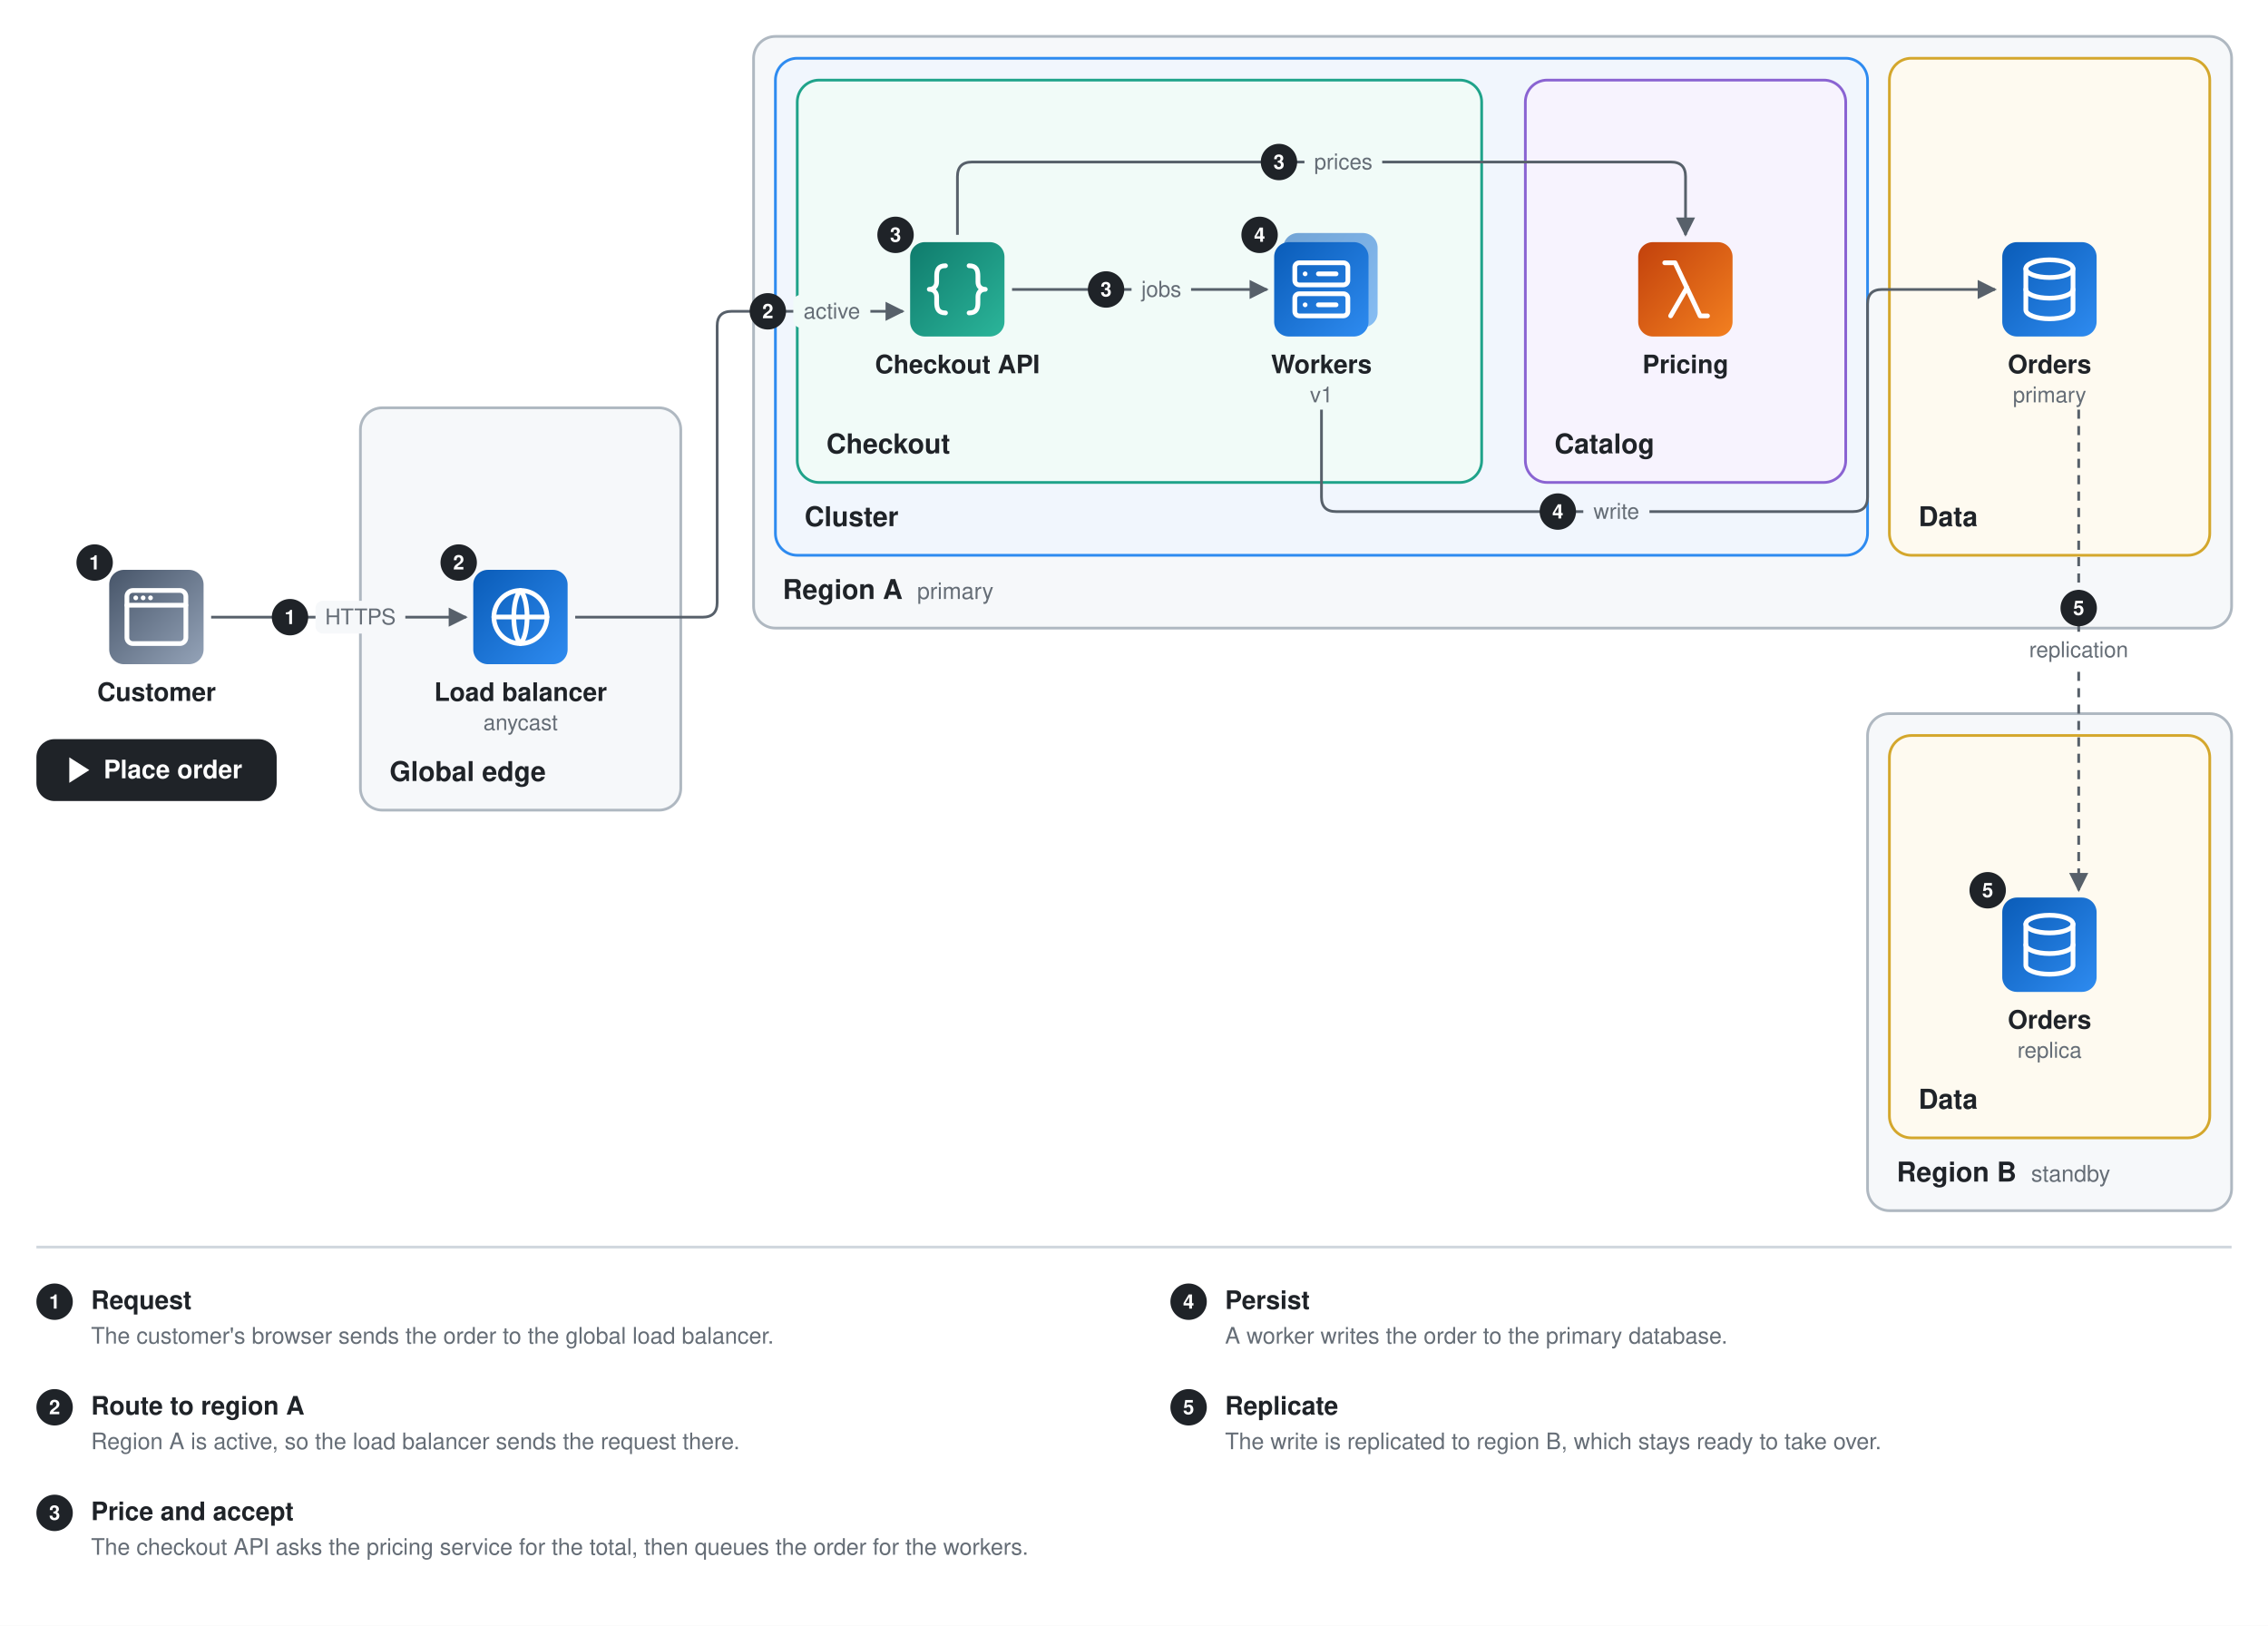
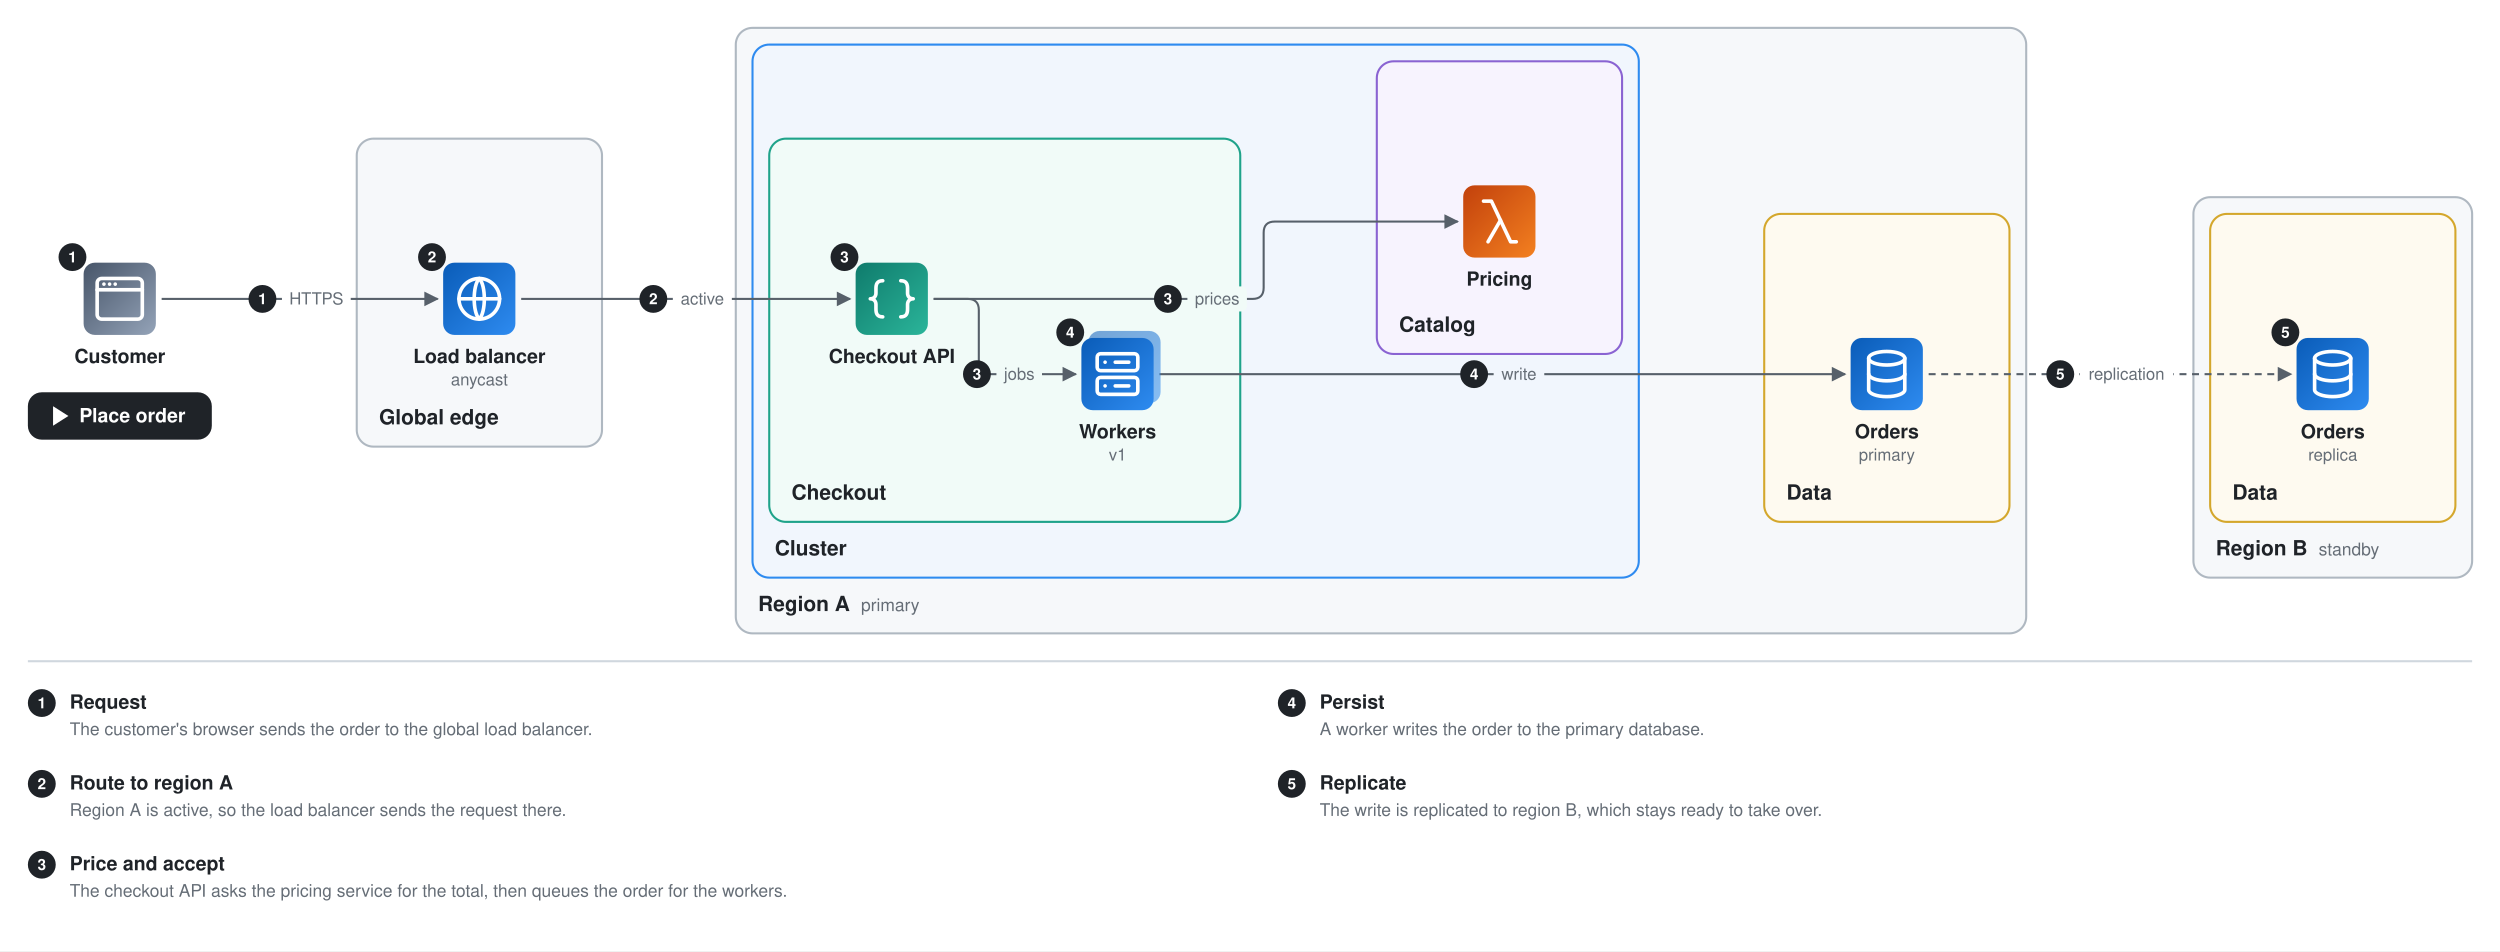
- <svg xmlns="http://www.w3.org/2000/svg" viewBox="-86 -159 1246 893" width="1246" height="893" font-family="-apple-system, BlinkMacSystemFont, 'Segoe UI', Helvetica, Arial, sans-serif" role="img" aria-labelledby="multi-region-checkout-flow-light-title" aria-describedby="multi-region-checkout-flow-light-desc">
+ <svg xmlns="http://www.w3.org/2000/svg" viewBox="-86 -159 1794 682.5" width="1794" height="682.5" font-family="-apple-system, BlinkMacSystemFont, 'Segoe UI', Helvetica, Arial, sans-serif" role="img" aria-labelledby="multi-region-checkout-flow-light-title" aria-describedby="multi-region-checkout-flow-light-desc">
  <defs>
    <linearGradient id="tile-blue" x1="0" y1="0" x2="1" y2="1">
      <stop offset="0" stop-color="#0a5cb8" />
      <stop offset="1" stop-color="#2e8bf0" />
    </linearGradient>
    <linearGradient id="tile-orange" x1="0" y1="0" x2="1" y2="1">
      <stop offset="0" stop-color="#c2410c" />
      <stop offset="1" stop-color="#f38020" />
    </linearGradient>
    <linearGradient id="tile-slate" x1="0" y1="0" x2="1" y2="1">
      <stop offset="0" stop-color="#475569" />
      <stop offset="1" stop-color="#94a3b8" />
    </linearGradient>
    <linearGradient id="tile-teal" x1="0" y1="0" x2="1" y2="1">
      <stop offset="0" stop-color="#0f7b6c" />
      <stop offset="1" stop-color="#2bb59a" />
    </linearGradient>
  </defs>
-   <rect x="-86" y="-159" width="1246" height="893" fill="#ffffff" />
+   <rect x="-86" y="-159" width="1794" height="682.5" fill="#ffffff" />
  <g class="dg-body">
    <g class="grp" data-id="a/region" id="g-a_region">
-       <rect x="328" y="-139" width="812" height="325" rx="12" stroke-width="1.5" fill="#f6f8fa" stroke="#afb8c1" />
-       <text class="gtitle" x="344" y="170" font-size="15" font-weight="600" fill="#1f2328">Region A<tspan class="gsub" dx="8" font-size="12.5" font-weight="400" fill="#656d76">primary</tspan>
+       <rect x="442" y="-139" width="926" height="434.5" rx="12" stroke-width="1.5" fill="#f6f8fa" stroke="#afb8c1" />
+       <text class="gtitle" x="458" y="279.5" font-size="15" font-weight="600" fill="#1f2328">Region A<tspan class="gsub" dx="8" font-size="12.5" font-weight="400" fill="#656d76">primary</tspan>
      </text>
    </g>
    <g class="grp" data-id="b/region" id="g-b_region">
-       <rect x="940" y="233" width="200" height="273" rx="12" stroke-width="1.5" fill="#f6f8fa" stroke="#afb8c1" />
-       <text class="gtitle" x="956" y="490" font-size="15" font-weight="600" fill="#1f2328">Region B<tspan class="gsub" dx="8" font-size="12.5" font-weight="400" fill="#656d76">standby</tspan>
+       <rect x="1488" y="-17.5" width="200" height="273" rx="12" stroke-width="1.5" fill="#f6f8fa" stroke="#afb8c1" />
+       <text class="gtitle" x="1504" y="239.5" font-size="15" font-weight="600" fill="#1f2328">Region B<tspan class="gsub" dx="8" font-size="12.5" font-weight="400" fill="#656d76">standby</tspan>
      </text>
    </g>
    <g class="grp" data-id="edge" id="g-edge">
-       <rect x="112" y="65" width="176" height="221" rx="12" stroke-width="1.5" fill="#f6f8fa" stroke="#afb8c1" />
-       <text class="gtitle" x="128" y="270" font-size="15" font-weight="600" fill="#1f2328">Global edge</text>
+       <rect x="170" y="-59.5" width="176" height="221" rx="12" stroke-width="1.5" fill="#f6f8fa" stroke="#afb8c1" />
+       <text class="gtitle" x="186" y="145.5" font-size="15" font-weight="600" fill="#1f2328">Global edge</text>
    </g>
    <g class="grp" data-id="a/cluster" id="g-a_cluster">
-       <rect x="340" y="-127" width="600" height="273" rx="12" stroke-width="1.5" fill="#f1f6fd" stroke="#2e8bf0" />
-       <text class="gtitle" x="356" y="130" font-size="15" font-weight="600" fill="#1f2328">Cluster</text>
+       <rect x="454" y="-127" width="636" height="382.5" rx="12" stroke-width="1.5" fill="#f1f6fd" stroke="#2e8bf0" />
+       <text class="gtitle" x="470" y="239.5" font-size="15" font-weight="600" fill="#1f2328">Cluster</text>
    </g>
    <g class="grp" data-id="a/data" id="g-a_data">
-       <rect x="952" y="-127" width="176" height="273" rx="12" stroke-width="1.5" fill="#fefaf0" stroke="#d4a72c" />
-       <text class="gtitle" x="968" y="130" font-size="15" font-weight="600" fill="#1f2328">Data</text>
+       <rect x="1180" y="-5.5" width="176" height="221" rx="12" stroke-width="1.5" fill="#fefaf0" stroke="#d4a72c" />
+       <text class="gtitle" x="1196" y="199.5" font-size="15" font-weight="600" fill="#1f2328">Data</text>
    </g>
    <g class="grp" data-id="b/data" id="g-b_data">
-       <rect x="952" y="245" width="176" height="221" rx="12" stroke-width="1.5" fill="#fefaf0" stroke="#d4a72c" />
-       <text class="gtitle" x="968" y="450" font-size="15" font-weight="600" fill="#1f2328">Data</text>
+       <rect x="1500" y="-5.5" width="176" height="221" rx="12" stroke-width="1.5" fill="#fefaf0" stroke="#d4a72c" />
+       <text class="gtitle" x="1516" y="199.5" font-size="15" font-weight="600" fill="#1f2328">Data</text>
    </g>
    <g class="grp" data-id="a/checkout" id="g-a_checkout">
-       <rect x="352" y="-115" width="376" height="221" rx="12" stroke-width="1.5" fill="#f1fbf8" stroke="#1fa38a" />
-       <text class="gtitle" x="368" y="90" font-size="15" font-weight="600" fill="#1f2328">Checkout</text>
+       <rect x="466" y="-59.5" width="338" height="275" rx="12" stroke-width="1.5" fill="#f1fbf8" stroke="#1fa38a" />
+       <text class="gtitle" x="482" y="199.5" font-size="15" font-weight="600" fill="#1f2328">Checkout</text>
    </g>
    <g class="grp" data-id="a/catalog" id="g-a_catalog">
-       <rect x="752" y="-115" width="176" height="221" rx="12" stroke-width="1.5" fill="#f7f3fe" stroke="#8a63d2" />
-       <text class="gtitle" x="768" y="90" font-size="15" font-weight="600" fill="#1f2328">Catalog</text>
+       <rect x="902" y="-115" width="176" height="210" rx="12" stroke-width="1.5" fill="#f7f3fe" stroke="#8a63d2" />
+       <text class="gtitle" x="918" y="79" font-size="15" font-weight="600" fill="#1f2328">Catalog</text>
    </g>
    <g class="edge" id="e-user-_lb" data-id="user-&gt;lb" data-from="user" data-to="lb">
-       <path class="base" d="M30 180 L170 180" fill="none" stroke-width="1.5" stroke="#57606a" />
-       <path class="head" d="M171 180L160.5 185.25L160.5 174.75z" fill="#57606a" />
+       <path class="base" d="M30 55.5 L228 55.5" fill="none" stroke-width="1.5" stroke="#57606a" />
+       <path class="head" d="M229 55.5L218.5 60.75L218.5 50.25z" fill="#57606a" />
    </g>
    <g class="edge" id="e-lb-_a_api" data-id="lb-&gt;a/api" data-from="lb" data-to="a/api">
-       <path class="base" d="M230 180 L300 180 Q308 180 308 172 L308 20 Q308 12 316 12 L410 12" fill="none" stroke-width="1.5" stroke="#57606a" />
-       <path class="head" d="M411 12L400.5 17.25L400.5 6.75z" fill="#57606a" />
+       <path class="base" d="M288 55.5 L524 55.5" fill="none" stroke-width="1.5" stroke="#57606a" />
+       <path class="head" d="M525 55.5L514.5 60.75L514.5 50.25z" fill="#57606a" />
    </g>
    <g class="edge" id="e-a_db-_b_db" data-id="a/db-&gt;b/db" data-from="a/db" data-to="b/db">
-       <path class="base" d="M1056 66 L1056 330" fill="none" stroke-width="1.5" stroke-dasharray="5 4" stroke="#57606a" />
-       <path class="head" d="M1056 331L1050.75 320.5L1061.25 320.5z" fill="#57606a" />
+       <path class="base" d="M1298 109.5 L1558 109.5" fill="none" stroke-width="1.5" stroke-dasharray="5 4" stroke="#57606a" />
+       <path class="head" d="M1559 109.5L1548.5 114.75L1548.5 104.25z" fill="#57606a" />
    </g>
    <g class="edge" id="e-a_api-_a_worker" data-id="a/api-&gt;a/worker" data-from="a/api" data-to="a/worker">
-       <path class="base" d="M470 0 L610 0" fill="none" stroke-width="1.5" stroke="#57606a" />
-       <path class="head" d="M611 0L600.5 5.25L600.5 -5.25z" fill="#57606a" />
+       <path class="base" d="M584 55.5 L608.4 55.5 Q616.4 55.5 616.4 63.5 L616.4 101.5 Q616.4 109.5 624.4 109.5 L686 109.5" fill="none" stroke-width="1.5" stroke="#57606a" />
+       <path class="head" d="M687 109.5L676.5 114.75L676.5 104.25z" fill="#57606a" />
    </g>
    <g class="edge" id="e-a_api-_a_prices" data-id="a/api-&gt;a/prices" data-from="a/api" data-to="a/prices">
-       <path class="base" d="M440 -30 L440 -62 Q440 -70 448 -70 L832 -70 Q840 -70 840 -62 L840 -30" fill="none" stroke-width="1.5" stroke="#57606a" />
-       <path class="head" d="M840 -29L834.75 -39.5L845.25 -39.5z" fill="#57606a" />
+       <path class="base" d="M584 55.5 L812.8 55.5 Q820.8 55.5 820.8 47.5 L820.8 8 Q820.8 0 828.8 0 L960 0" fill="none" stroke-width="1.5" stroke="#57606a" />
+       <path class="head" d="M961 0L950.5 5.25L950.5 -5.25z" fill="#57606a" />
    </g>
    <g class="edge" id="e-a_worker-_a_db" data-id="a/worker-&gt;a/db" data-from="a/worker" data-to="a/db">
-       <path class="base" d="M640 66 L640 114 Q640 122 648 122 L932 122 Q940 122 940 114 L940 8 Q940 0 948 0 L1010 0" fill="none" stroke-width="1.5" stroke="#57606a" />
-       <path class="head" d="M1011 0L1000.5 5.25L1000.5 -5.25z" fill="#57606a" />
+       <path class="base" d="M746 109.5 L1238 109.5" fill="none" stroke-width="1.5" stroke="#57606a" />
+       <path class="head" d="M1239 109.5L1228.5 114.75L1228.5 104.25z" fill="#57606a" />
    </g>
    <g class="labels">
      <g class="elab" data-edge="user-&gt;lb">
-         <rect x="87.33" y="171" width="49.35" height="18" rx="4" fill="#f6f8fa" />
-         <text class="elabel" x="112" y="184" font-size="12" text-anchor="middle" fill="#656d76">HTTPS</text>
-         <g data-badges="checkout">
-           <rect class="badge" x="63.33" y="170" width="20" height="20" rx="10" fill="#1f2328" />
-           <text class="badget" x="73.33" y="183.8" font-size="11" font-weight="600" text-anchor="middle" fill="#ffffff">1</text>
+         <rect x="116.33" y="46.5" width="49.35" height="18" rx="4" fill="#ffffff" />
+         <text class="elabel" x="141" y="59.5" font-size="12" text-anchor="middle" fill="#656d76">HTTPS</text>
+         <g data-badges="checkout">
+           <rect class="badge" x="92.33" y="45.5" width="20" height="20" rx="10" fill="#1f2328" />
+           <text class="badget" x="102.33" y="59.3" font-size="11" font-weight="600" text-anchor="middle" fill="#ffffff">1</text>
        </g>
      </g>
      <g class="elab" data-edge="lb-&gt;a/api">
-         <rect x="349.83" y="3" width="42.34" height="18" rx="4" fill="#f1fbf8" />
-         <text class="elabel" x="371" y="16" font-size="12" text-anchor="middle" fill="#656d76">active</text>
-         <g data-badges="checkout">
-           <rect class="badge" x="325.83" y="2" width="20" height="20" rx="10" fill="#1f2328" />
-           <text class="badget" x="335.83" y="15.8" font-size="11" font-weight="600" text-anchor="middle" fill="#ffffff">2</text>
+         <rect x="396.83" y="46.5" width="42.34" height="18" rx="4" fill="#ffffff" />
+         <text class="elabel" x="418" y="59.5" font-size="12" text-anchor="middle" fill="#656d76">active</text>
+         <g data-badges="checkout">
+           <rect class="badge" x="372.83" y="45.5" width="20" height="20" rx="10" fill="#1f2328" />
+           <text class="badget" x="382.83" y="59.3" font-size="11" font-weight="600" text-anchor="middle" fill="#ffffff">2</text>
        </g>
      </g>
      <g class="elab" data-edge="a/db-&gt;b/db">
-         <rect x="1022.46" y="189" width="67.07" height="18" rx="4" fill="#ffffff" />
-         <text class="elabel" x="1056" y="202" font-size="12" text-anchor="middle" fill="#656d76">replication</text>
-         <g data-badges="checkout">
-           <rect class="badge" x="1046" y="165" width="20" height="20" rx="10" fill="#1f2328" />
-           <text class="badget" x="1056" y="178.8" font-size="11" font-weight="600" text-anchor="middle" fill="#ffffff">5</text>
+         <rect x="1406.46" y="100.5" width="67.07" height="18" rx="4" fill="#ffffff" />
+         <text class="elabel" x="1440" y="113.5" font-size="12" text-anchor="middle" fill="#656d76">replication</text>
+         <g data-badges="checkout">
+           <rect class="badge" x="1382.46" y="99.5" width="20" height="20" rx="10" fill="#1f2328" />
+           <text class="badget" x="1392.46" y="113.3" font-size="11" font-weight="600" text-anchor="middle" fill="#ffffff">5</text>
        </g>
      </g>
      <g class="elab" data-edge="a/api-&gt;a/worker">
-         <rect x="535.65" y="-9" width="32.7" height="18" rx="4" fill="#f1fbf8" />
-         <text class="elabel" x="552" y="4" font-size="12" text-anchor="middle" fill="#656d76">jobs</text>
-         <g data-badges="checkout">
-           <rect class="badge" x="511.65" y="-10" width="20" height="20" rx="10" fill="#1f2328" />
-           <text class="badget" x="521.65" y="3.8" font-size="11" font-weight="600" text-anchor="middle" fill="#ffffff">3</text>
+         <rect x="629.04" y="100.5" width="32.7" height="18" rx="4" fill="#f1fbf8" />
+         <text class="elabel" x="645.4" y="113.5" font-size="12" text-anchor="middle" fill="#656d76">jobs</text>
+         <g data-badges="checkout">
+           <rect class="badge" x="605.04" y="99.5" width="20" height="20" rx="10" fill="#1f2328" />
+           <text class="badget" x="615.04" y="113.3" font-size="11" font-weight="600" text-anchor="middle" fill="#ffffff">3</text>
        </g>
      </g>
      <g class="elab" data-edge="a/api-&gt;a/prices">
-         <rect x="630.64" y="-79" width="42.72" height="18" rx="4" fill="#f1fbf8" />
-         <text class="elabel" x="652" y="-66" font-size="12" text-anchor="middle" fill="#656d76">prices</text>
-         <g data-badges="checkout">
-           <rect class="badge" x="606.64" y="-80" width="20" height="20" rx="10" fill="#1f2328" />
-           <text class="badget" x="616.64" y="-66.2" font-size="11" font-weight="600" text-anchor="middle" fill="#ffffff">3</text>
+         <rect x="766.08" y="46.5" width="42.72" height="18" rx="4" fill="#f1fbf8" />
+         <text class="elabel" x="787.44" y="59.5" font-size="12" text-anchor="middle" fill="#656d76">prices</text>
+         <g data-badges="checkout">
+           <rect class="badge" x="742.08" y="45.5" width="20" height="20" rx="10" fill="#1f2328" />
+           <text class="badget" x="752.08" y="59.3" font-size="11" font-weight="600" text-anchor="middle" fill="#ffffff">3</text>
        </g>
      </g>
      <g class="elab" data-edge="a/worker-&gt;a/db">
-         <rect x="783.84" y="113" width="36.33" height="18" rx="4" fill="#f1f6fd" />
-         <text class="elabel" x="802" y="126" font-size="12" text-anchor="middle" fill="#656d76">write</text>
-         <g data-badges="checkout">
-           <rect class="badge" x="759.84" y="112" width="20" height="20" rx="10" fill="#1f2328" />
-           <text class="badget" x="769.84" y="125.8" font-size="11" font-weight="600" text-anchor="middle" fill="#ffffff">4</text>
+         <rect x="985.84" y="100.5" width="36.33" height="18" rx="4" fill="#f1f6fd" />
+         <text class="elabel" x="1004" y="113.5" font-size="12" text-anchor="middle" fill="#656d76">write</text>
+         <g data-badges="checkout">
+           <rect class="badge" x="961.84" y="99.5" width="20" height="20" rx="10" fill="#1f2328" />
+           <text class="badget" x="971.84" y="113.3" font-size="11" font-weight="600" text-anchor="middle" fill="#ffffff">4</text>
        </g>
      </g>
    </g>
    <g class="node" id="n-a_api" data-id="a/api">
-       <g class="tile" transform="translate(414 -26) scale(0.81)">
+       <g class="tile" transform="translate(528 29.5) scale(0.81)">
        <rect width="64" height="64" rx="10" fill="url(#tile-teal)" />
        <g class="glyph" fill="none" stroke="#fff" stroke-width="3.2" stroke-linecap="round" stroke-linejoin="round">
          <path d="M24 16c-5 0-6 3-6 7v4c0 3-2 5-5 5 3 0 5 2 5 5v4c0 4 1 7 6 7" />
          <path d="M40 16c5 0 6 3 6 7v4c0 3 2 5 5 5-3 0-5 2-5 5v4c0 4-1 7-6 7" />
        </g>
      </g>
-       <text class="ntitle" x="440" y="46" font-size="14" font-weight="600" text-anchor="middle" fill="#1f2328">Checkout API</text>
-       <g data-badges="checkout">
-         <rect class="badge" x="396" y="-40" width="20" height="20" rx="10" fill="#1f2328" />
-         <text class="badget" x="406" y="-26.2" font-size="11" font-weight="600" text-anchor="middle" fill="#ffffff">3</text>
+       <text class="ntitle" x="554" y="101.5" font-size="14" font-weight="600" text-anchor="middle" fill="#1f2328">Checkout API</text>
+       <g data-badges="checkout">
+         <rect class="badge" x="510" y="15.5" width="20" height="20" rx="10" fill="#1f2328" />
+         <text class="badget" x="520" y="29.3" font-size="11" font-weight="600" text-anchor="middle" fill="#ffffff">3</text>
      </g>
    </g>
    <g class="node" id="n-a_worker" data-id="a/worker">
-       <g class="tile" transform="translate(619 -31) scale(0.81)" opacity=".55">
+       <g class="tile" transform="translate(695 78.5) scale(0.81)" opacity=".55">
        <rect width="64" height="64" rx="10" fill="url(#tile-blue)" />
        <g class="glyph" fill="none" stroke="#fff" stroke-width="3.2" stroke-linecap="round" stroke-linejoin="round">
          <rect x="14" y="14" width="36" height="15" rx="3" />
          <rect x="14" y="35" width="36" height="15" rx="3" />
          <path d="M21 21.5h.01M21 42.5h.01M30 21.5h12M30 42.5h12" />
        </g>
      </g>
-       <g class="tile" transform="translate(614 -26) scale(0.81)">
+       <g class="tile" transform="translate(690 83.5) scale(0.81)">
        <rect width="64" height="64" rx="10" fill="url(#tile-blue)" />
        <g class="glyph" fill="none" stroke="#fff" stroke-width="3.2" stroke-linecap="round" stroke-linejoin="round">
          <rect x="14" y="14" width="36" height="15" rx="3" />
          <rect x="14" y="35" width="36" height="15" rx="3" />
          <path d="M21 21.5h.01M21 42.5h.01M30 21.5h12M30 42.5h12" />
        </g>
      </g>
-       <text class="ntitle" x="640" y="46" font-size="14" font-weight="600" text-anchor="middle" fill="#1f2328">Workers</text>
-       <text class="nsub" x="640" y="62" font-size="12" text-anchor="middle" fill="#656d76">v1</text>
-       <g data-badges="checkout">
-         <rect class="badge" x="596" y="-40" width="20" height="20" rx="10" fill="#1f2328" />
-         <text class="badget" x="606" y="-26.2" font-size="11" font-weight="600" text-anchor="middle" fill="#ffffff">4</text>
+       <text class="ntitle" x="716" y="155.5" font-size="14" font-weight="600" text-anchor="middle" fill="#1f2328">Workers</text>
+       <text class="nsub" x="716" y="171.5" font-size="12" text-anchor="middle" fill="#656d76">v1</text>
+       <g data-badges="checkout">
+         <rect class="badge" x="672" y="69.5" width="20" height="20" rx="10" fill="#1f2328" />
+         <text class="badget" x="682" y="83.3" font-size="11" font-weight="600" text-anchor="middle" fill="#ffffff">4</text>
      </g>
    </g>
    <g class="node" id="n-a_prices" data-id="a/prices">
-       <g class="tile" transform="translate(814 -26) scale(0.81)">
+       <g class="tile" transform="translate(964 -26) scale(0.81)">
        <rect width="64" height="64" rx="10" fill="url(#tile-orange)" />
        <g class="glyph" fill="none" stroke="#fff" stroke-width="3.2" stroke-linecap="round" stroke-linejoin="round">
          <path d="M18 14h7l17 36h5" />
          <path d="M33 31 22 50" />
        </g>
      </g>
-       <text class="ntitle" x="840" y="46" font-size="14" font-weight="600" text-anchor="middle" fill="#1f2328">Pricing</text>
+       <text class="ntitle" x="990" y="46" font-size="14" font-weight="600" text-anchor="middle" fill="#1f2328">Pricing</text>
    </g>
    <g class="node" id="n-a_db" data-id="a/db">
-       <g class="tile" transform="translate(1014 -26) scale(0.81)">
+       <g class="tile" transform="translate(1242 83.5) scale(0.81)">
        <rect width="64" height="64" rx="10" fill="url(#tile-blue)" />
        <g class="glyph" fill="none" stroke="#fff" stroke-width="3.2" stroke-linecap="round" stroke-linejoin="round">
          <ellipse cx="32" cy="18" rx="16" ry="6" />
          <path d="M16 18v28c0 3.3 7.2 6 16 6s16-2.7 16-6V18" />
          <path d="M16 32c0 3.3 7.2 6 16 6s16-2.7 16-6" />
        </g>
      </g>
-       <text class="ntitle" x="1040" y="46" font-size="14" font-weight="600" text-anchor="middle" fill="#1f2328">Orders</text>
-       <text class="nsub" x="1040" y="62" font-size="12" text-anchor="middle" fill="#656d76">primary</text>
+       <text class="ntitle" x="1268" y="155.5" font-size="14" font-weight="600" text-anchor="middle" fill="#1f2328">Orders</text>
+       <text class="nsub" x="1268" y="171.5" font-size="12" text-anchor="middle" fill="#656d76">primary</text>
    </g>
    <g class="node" id="n-b_db" data-id="b/db">
-       <g class="tile" transform="translate(1014 334) scale(0.81)">
+       <g class="tile" transform="translate(1562 83.5) scale(0.81)">
        <rect width="64" height="64" rx="10" fill="url(#tile-blue)" />
        <g class="glyph" fill="none" stroke="#fff" stroke-width="3.2" stroke-linecap="round" stroke-linejoin="round">
          <ellipse cx="32" cy="18" rx="16" ry="6" />
          <path d="M16 18v28c0 3.3 7.2 6 16 6s16-2.7 16-6V18" />
          <path d="M16 32c0 3.3 7.2 6 16 6s16-2.7 16-6" />
        </g>
      </g>
-       <text class="ntitle" x="1040" y="406" font-size="14" font-weight="600" text-anchor="middle" fill="#1f2328">Orders</text>
-       <text class="nsub" x="1040" y="422" font-size="12" text-anchor="middle" fill="#656d76">replica</text>
-       <g data-badges="checkout">
-         <rect class="badge" x="996" y="320" width="20" height="20" rx="10" fill="#1f2328" />
-         <text class="badget" x="1006" y="333.8" font-size="11" font-weight="600" text-anchor="middle" fill="#ffffff">5</text>
+       <text class="ntitle" x="1588" y="155.5" font-size="14" font-weight="600" text-anchor="middle" fill="#1f2328">Orders</text>
+       <text class="nsub" x="1588" y="171.5" font-size="12" text-anchor="middle" fill="#656d76">replica</text>
+       <g data-badges="checkout">
+         <rect class="badge" x="1544" y="69.5" width="20" height="20" rx="10" fill="#1f2328" />
+         <text class="badget" x="1554" y="83.3" font-size="11" font-weight="600" text-anchor="middle" fill="#ffffff">5</text>
      </g>
    </g>
    <g class="node" id="n-lb" data-id="lb">
-       <g class="tile" transform="translate(174 154) scale(0.81)">
+       <g class="tile" transform="translate(232 29.5) scale(0.81)">
        <rect width="64" height="64" rx="10" fill="url(#tile-blue)" />
        <g class="glyph" fill="none" stroke="#fff" stroke-width="3.2" stroke-linecap="round" stroke-linejoin="round">
          <circle cx="32" cy="32" r="18" />
          <path d="M14 32h36M32 14c6 6 6 30 0 36M32 14c-6 6-6 30 0 36" />
        </g>
      </g>
-       <text class="ntitle" x="200" y="226" font-size="14" font-weight="600" text-anchor="middle" fill="#1f2328">Load balancer</text>
-       <text class="nsub" x="200" y="242" font-size="12" text-anchor="middle" fill="#656d76">anycast</text>
-       <g data-badges="checkout">
-         <rect class="badge" x="156" y="140" width="20" height="20" rx="10" fill="#1f2328" />
-         <text class="badget" x="166" y="153.8" font-size="11" font-weight="600" text-anchor="middle" fill="#ffffff">2</text>
+       <text class="ntitle" x="258" y="101.5" font-size="14" font-weight="600" text-anchor="middle" fill="#1f2328">Load balancer</text>
+       <text class="nsub" x="258" y="117.5" font-size="12" text-anchor="middle" fill="#656d76">anycast</text>
+       <g data-badges="checkout">
+         <rect class="badge" x="214" y="15.5" width="20" height="20" rx="10" fill="#1f2328" />
+         <text class="badget" x="224" y="29.3" font-size="11" font-weight="600" text-anchor="middle" fill="#ffffff">2</text>
      </g>
    </g>
    <g class="node" id="n-user" data-id="user">
-       <g class="tile" transform="translate(-26 154) scale(0.81)">
+       <g class="tile" transform="translate(-26 29.5) scale(0.81)">
        <rect width="64" height="64" rx="10" fill="url(#tile-slate)" />
        <g class="glyph" fill="none" stroke="#fff" stroke-width="3.2" stroke-linecap="round" stroke-linejoin="round">
          <rect x="12" y="14" width="40" height="36" rx="4" />
          <path d="M12 24h40M18 19h.01M23 19h.01M28 19h.01" />
        </g>
      </g>
-       <text class="ntitle" x="0" y="226" font-size="14" font-weight="600" text-anchor="middle" fill="#1f2328">Customer</text>
+       <text class="ntitle" x="0" y="101.5" font-size="14" font-weight="600" text-anchor="middle" fill="#1f2328">Customer</text>
      <g class="trigger" data-node="user" role="button" tabindex="0" aria-label="Place order: play Checkout request" data-plays="checkout">
-         <rect class="btnbg" x="-66" y="247" width="132" height="34" rx="10" fill="#1f2328" />
-         <path class="btnicon" d="M-47.93 257l11 7-11 7z" fill="#ffffff" />
-         <text class="btntext" x="9" y="268.5" font-size="14" font-weight="600" text-anchor="middle" fill="#ffffff">Place order</text>
-       </g>
-       <g data-badges="checkout">
-         <rect class="badge" x="-44" y="140" width="20" height="20" rx="10" fill="#1f2328" />
-         <text class="badget" x="-34" y="153.8" font-size="11" font-weight="600" text-anchor="middle" fill="#ffffff">1</text>
+         <rect class="btnbg" x="-66" y="122.5" width="132" height="34" rx="10" fill="#1f2328" />
+         <path class="btnicon" d="M-47.93 132.5l11 7-11 7z" fill="#ffffff" />
+         <text class="btntext" x="9" y="144" font-size="14" font-weight="600" text-anchor="middle" fill="#ffffff">Place order</text>
+       </g>
+       <g data-badges="checkout">
+         <rect class="badge" x="-44" y="15.5" width="20" height="20" rx="10" fill="#1f2328" />
+         <text class="badget" x="-34" y="29.3" font-size="11" font-weight="600" text-anchor="middle" fill="#ffffff">1</text>
      </g>
    </g>
  </g>
-   <line x1="-66" y1="526" x2="1140" y2="526" stroke-width="1.5" stroke="#d0d7de" />
-   <circle cx="-56" cy="556" r="10" fill="#1f2328" />
-   <text x="-56" y="559.8" font-size="11" font-weight="600" text-anchor="middle" fill="#ffffff">1</text>
-   <text x="-36" y="560" font-size="14" font-weight="600" fill="#1f2328">Request</text>
-   <text x="-36" y="579" font-size="12.5" fill="#656d76">The customer's browser sends the order to the global load balancer.</text>
-   <circle cx="-56" cy="614" r="10" fill="#1f2328" />
-   <text x="-56" y="617.8" font-size="11" font-weight="600" text-anchor="middle" fill="#ffffff">2</text>
-   <text x="-36" y="618" font-size="14" font-weight="600" fill="#1f2328">Route to region A</text>
-   <text x="-36" y="637" font-size="12.5" fill="#656d76">Region A is active, so the load balancer sends the request there.</text>
-   <circle cx="-56" cy="672" r="10" fill="#1f2328" />
-   <text x="-56" y="675.8" font-size="11" font-weight="600" text-anchor="middle" fill="#ffffff">3</text>
-   <text x="-36" y="676" font-size="14" font-weight="600" fill="#1f2328">Price and accept</text>
-   <text x="-36" y="695" font-size="12.5" fill="#656d76">The checkout API asks the pricing service for the total, then queues the order for the workers.</text>
-   <circle cx="567" cy="556" r="10" fill="#1f2328" />
-   <text x="567" y="559.8" font-size="11" font-weight="600" text-anchor="middle" fill="#ffffff">4</text>
-   <text x="587" y="560" font-size="14" font-weight="600" fill="#1f2328">Persist</text>
-   <text x="587" y="579" font-size="12.5" fill="#656d76">A worker writes the order to the primary database.</text>
-   <circle cx="567" cy="614" r="10" fill="#1f2328" />
-   <text x="567" y="617.8" font-size="11" font-weight="600" text-anchor="middle" fill="#ffffff">5</text>
-   <text x="587" y="618" font-size="14" font-weight="600" fill="#1f2328">Replicate</text>
-   <text x="587" y="637" font-size="12.5" fill="#656d76">The write is replicated to region B, which stays ready to take over.</text>
+   <line x1="-66" y1="315.5" x2="1688" y2="315.5" stroke-width="1.5" stroke="#d0d7de" />
+   <circle cx="-56" cy="345.5" r="10" fill="#1f2328" />
+   <text x="-56" y="349.3" font-size="11" font-weight="600" text-anchor="middle" fill="#ffffff">1</text>
+   <text x="-36" y="349.5" font-size="14" font-weight="600" fill="#1f2328">Request</text>
+   <text x="-36" y="368.5" font-size="12.5" fill="#656d76">The customer's browser sends the order to the global load balancer.</text>
+   <circle cx="-56" cy="403.5" r="10" fill="#1f2328" />
+   <text x="-56" y="407.3" font-size="11" font-weight="600" text-anchor="middle" fill="#ffffff">2</text>
+   <text x="-36" y="407.5" font-size="14" font-weight="600" fill="#1f2328">Route to region A</text>
+   <text x="-36" y="426.5" font-size="12.5" fill="#656d76">Region A is active, so the load balancer sends the request there.</text>
+   <circle cx="-56" cy="461.5" r="10" fill="#1f2328" />
+   <text x="-56" y="465.3" font-size="11" font-weight="600" text-anchor="middle" fill="#ffffff">3</text>
+   <text x="-36" y="465.5" font-size="14" font-weight="600" fill="#1f2328">Price and accept</text>
+   <text x="-36" y="484.5" font-size="12.5" fill="#656d76">The checkout API asks the pricing service for the total, then queues the order for the workers.</text>
+   <circle cx="841" cy="345.5" r="10" fill="#1f2328" />
+   <text x="841" y="349.3" font-size="11" font-weight="600" text-anchor="middle" fill="#ffffff">4</text>
+   <text x="861" y="349.5" font-size="14" font-weight="600" fill="#1f2328">Persist</text>
+   <text x="861" y="368.5" font-size="12.5" fill="#656d76">A worker writes the order to the primary database.</text>
+   <circle cx="841" cy="403.5" r="10" fill="#1f2328" />
+   <text x="841" y="407.3" font-size="11" font-weight="600" text-anchor="middle" fill="#ffffff">5</text>
+   <text x="861" y="407.5" font-size="14" font-weight="600" fill="#1f2328">Replicate</text>
+   <text x="861" y="426.5" font-size="12.5" fill="#656d76">The write is replicated to region B, which stays ready to take over.</text>
</svg>
